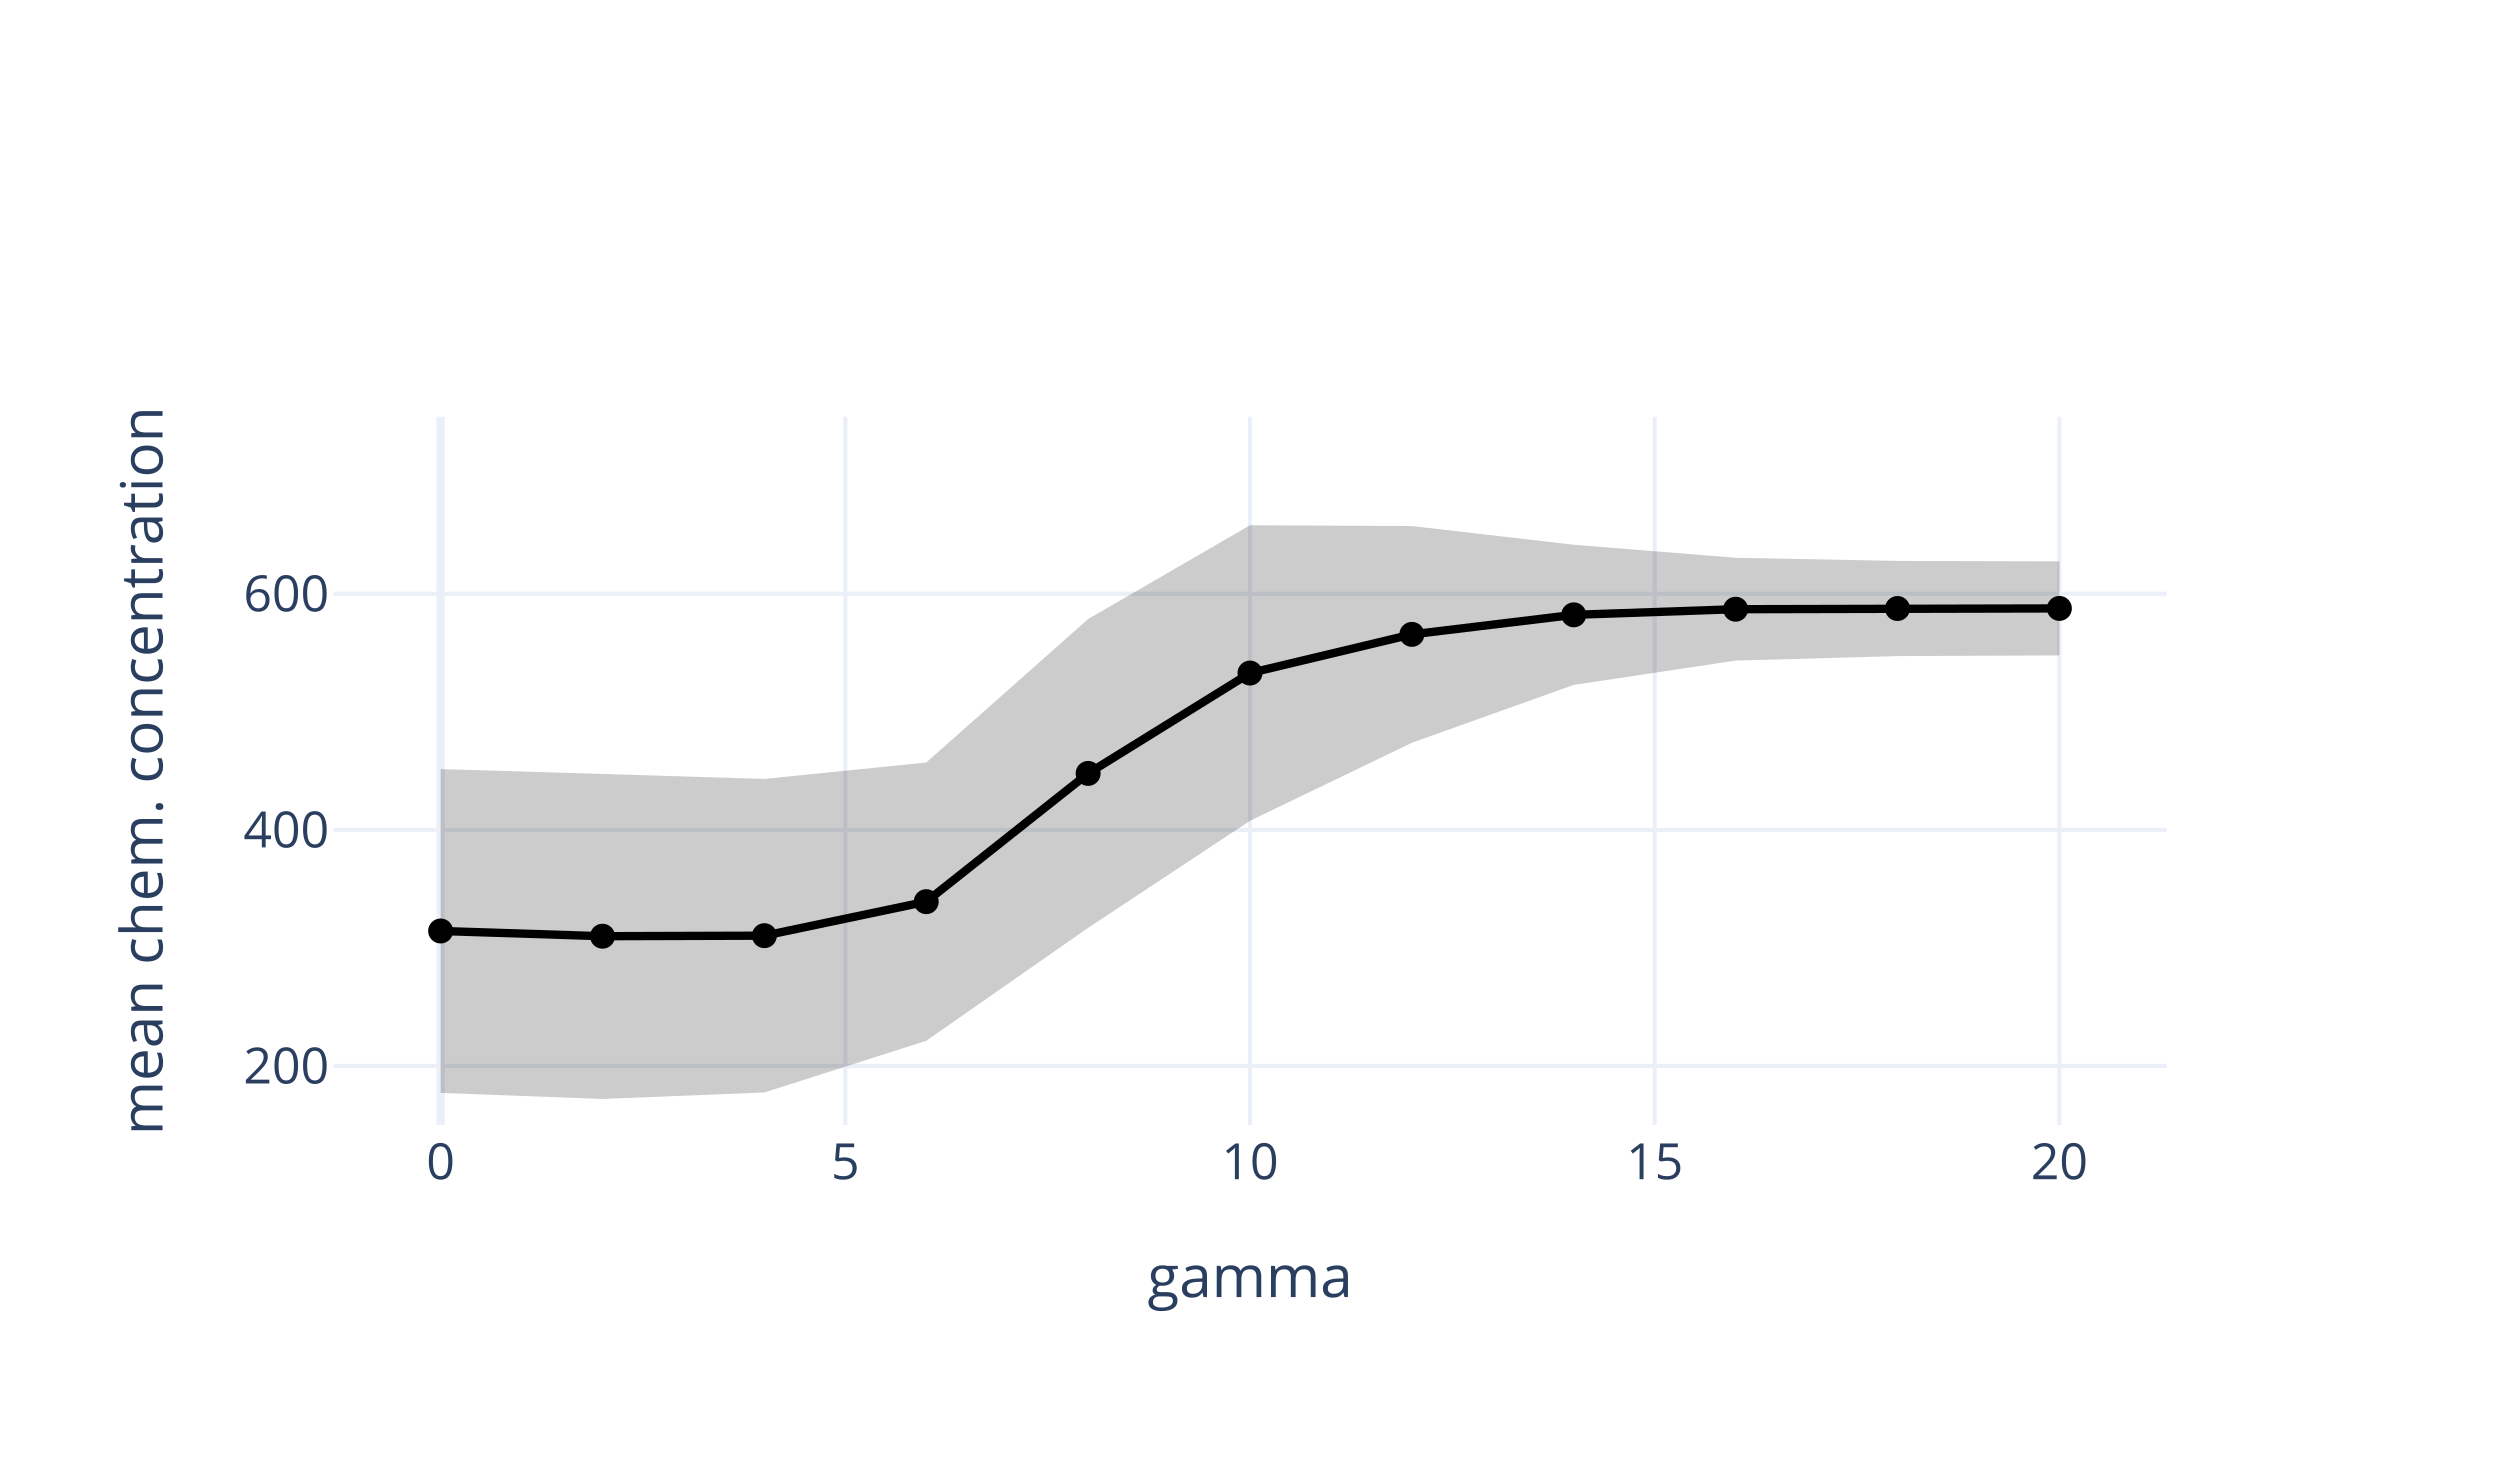
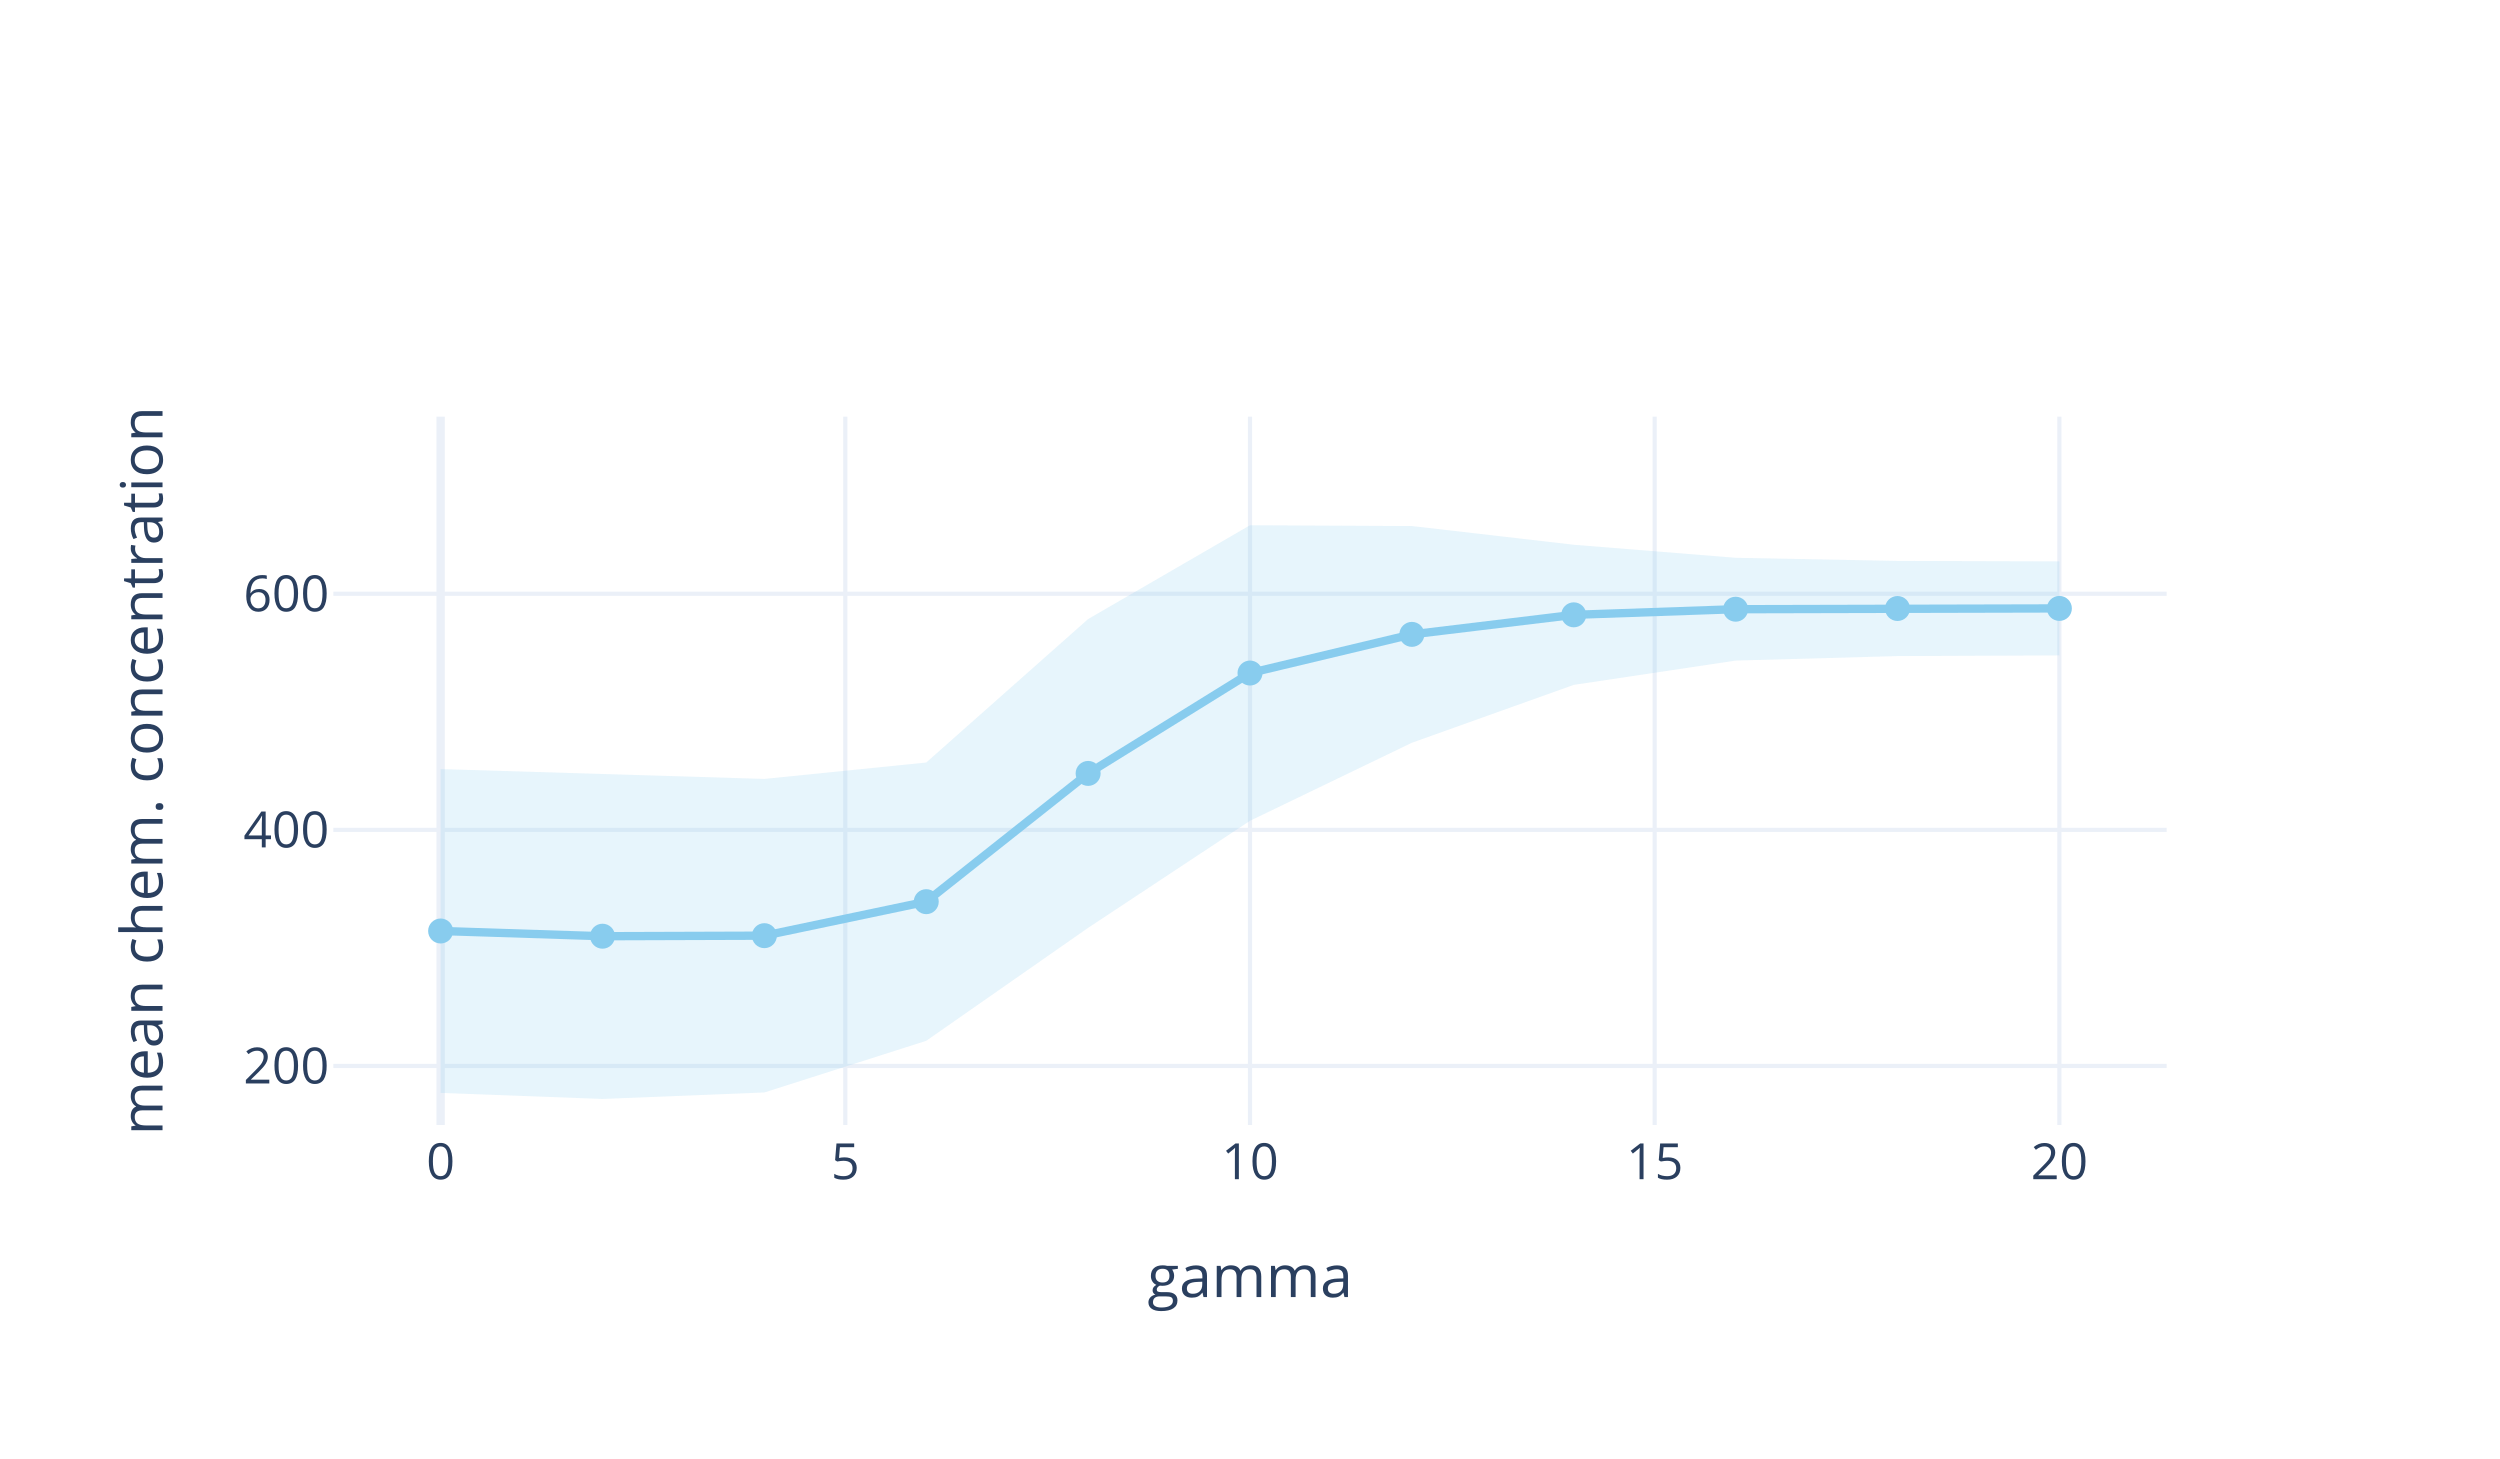
<svg xmlns="http://www.w3.org/2000/svg" class="main-svg" width="600" height="350" style="" viewBox="0 0 600 350">
  <rect x="0" y="0" width="600" height="350" style="fill: rgb(255, 255, 255); fill-opacity: 1;" />
-   <defs id="defs-bc3299">
+   <defs id="defs-2960a6">
    <g class="clips">
-       <clipPath id="clipbc3299xyplot" class="plotclip">
+       <clipPath id="clip2960a6xyplot" class="plotclip">
        <rect width="440" height="170" />
      </clipPath>
-       <clipPath class="axesclip" id="clipbc3299x">
+       <clipPath class="axesclip" id="clip2960a6x">
        <rect x="80" y="0" width="440" height="350" />
      </clipPath>
-       <clipPath class="axesclip" id="clipbc3299y">
+       <clipPath class="axesclip" id="clip2960a6y">
        <rect x="0" y="100" width="600" height="170" />
      </clipPath>
-       <clipPath class="axesclip" id="clipbc3299xy">
+       <clipPath class="axesclip" id="clip2960a6xy">
        <rect x="80" y="100" width="440" height="170" />
      </clipPath>
    </g>
    <g class="gradients" />
    <g class="patterns" />
  </defs>
  <g class="bglayer" />
  <g class="layer-below">
    <g class="imagelayer" />
    <g class="shapelayer" />
  </g>
  <g class="cartesianlayer">
    <g class="subplot xy">
      <g class="layer-subplot">
        <g class="shapelayer" />
        <g class="imagelayer" />
      </g>
      <g class="minor-gridlayer">
        <g class="x" />
        <g class="y" />
      </g>
      <g class="gridlayer">
        <g class="x">
          <path class="xgrid crisp" transform="translate(202.87,0)" d="M0,100v170" style="stroke: rgb(235, 240, 248); stroke-opacity: 1; stroke-width: 1px;" />
          <path class="xgrid crisp" transform="translate(300,0)" d="M0,100v170" style="stroke: rgb(235, 240, 248); stroke-opacity: 1; stroke-width: 1px;" />
          <path class="xgrid crisp" transform="translate(397.12,0)" d="M0,100v170" style="stroke: rgb(235, 240, 248); stroke-opacity: 1; stroke-width: 1px;" />
          <path class="xgrid crisp" transform="translate(494.25,0)" d="M0,100v170" style="stroke: rgb(235, 240, 248); stroke-opacity: 1; stroke-width: 1px;" />
        </g>
        <g class="y">
          <path class="ygrid crisp" transform="translate(0,255.83)" d="M80,0h440" style="stroke: rgb(235, 240, 248); stroke-opacity: 1; stroke-width: 1px;" />
          <path class="ygrid crisp" transform="translate(0,199.17)" d="M80,0h440" style="stroke: rgb(235, 240, 248); stroke-opacity: 1; stroke-width: 1px;" />
          <path class="ygrid crisp" transform="translate(0,142.5)" d="M80,0h440" style="stroke: rgb(235, 240, 248); stroke-opacity: 1; stroke-width: 1px;" />
        </g>
      </g>
      <g class="zerolinelayer">
        <path class="xzl zl crisp" transform="translate(105.75,0)" d="M0,100v170" style="stroke: rgb(235, 240, 248); stroke-opacity: 1; stroke-width: 2px;" />
      </g>
      <g class="layer-between">
        <g class="shapelayer" />
        <g class="imagelayer" />
      </g>
      <path class="xlines-below" />
      <path class="ylines-below" />
      <g class="overlines-below" />
      <g class="xaxislayer-below" />
      <g class="yaxislayer-below" />
      <g class="overaxes-below" />
      <g class="overplot">
-         <g class="xy" transform="translate(80,100)" clip-path="url(#clipbc3299xyplot)">
+         <g class="xy" transform="translate(80,100)" clip-path="url(#clip2960a6xyplot)">
          <g class="scatterlayer mlayer">
-             <g class="trace scatter trace8a9030" style="stroke-miterlimit: 2; opacity: 1;">
+             <g class="trace scatter trace36ad84" style="stroke-miterlimit: 2; opacity: 1;">
              <g class="fills" />
              <g class="errorbars" />
              <g class="lines">
-                 <path class="js-line" d="M25.75,123.44L64.6,124.69L103.45,124.56L142.3,116.4L181.15,85.62L220,61.53L258.85,52.25L297.7,47.56L336.55,46.21L414.25,46.02" style="vector-effect: none; fill: none; stroke: rgb(0, 0, 0); stroke-opacity: 1; stroke-width: 2px; opacity: 1;" />
+                 <path class="js-line" d="M25.75,123.44L64.6,124.69L103.45,124.56L142.3,116.4L181.15,85.62L220,61.53L258.85,52.25L297.7,47.56L336.55,46.21L414.25,46.02" style="vector-effect: none; fill: none; stroke: rgb(136, 204, 238); stroke-opacity: 1; stroke-width: 2px; opacity: 1;" />
              </g>
              <g class="points">
-                 <path class="point" transform="translate(25.75,123.44)" d="M3,0A3,3 0 1,1 0,-3A3,3 0 0,1 3,0Z" style="opacity: 1; stroke-width: 0px; fill: rgb(0, 0, 0); fill-opacity: 1;" />
-                 <path class="point" transform="translate(64.6,124.69)" d="M3,0A3,3 0 1,1 0,-3A3,3 0 0,1 3,0Z" style="opacity: 1; stroke-width: 0px; fill: rgb(0, 0, 0); fill-opacity: 1;" />
-                 <path class="point" transform="translate(103.45,124.56)" d="M3,0A3,3 0 1,1 0,-3A3,3 0 0,1 3,0Z" style="opacity: 1; stroke-width: 0px; fill: rgb(0, 0, 0); fill-opacity: 1;" />
-                 <path class="point" transform="translate(142.3,116.4)" d="M3,0A3,3 0 1,1 0,-3A3,3 0 0,1 3,0Z" style="opacity: 1; stroke-width: 0px; fill: rgb(0, 0, 0); fill-opacity: 1;" />
-                 <path class="point" transform="translate(181.15,85.62)" d="M3,0A3,3 0 1,1 0,-3A3,3 0 0,1 3,0Z" style="opacity: 1; stroke-width: 0px; fill: rgb(0, 0, 0); fill-opacity: 1;" />
-                 <path class="point" transform="translate(220,61.53)" d="M3,0A3,3 0 1,1 0,-3A3,3 0 0,1 3,0Z" style="opacity: 1; stroke-width: 0px; fill: rgb(0, 0, 0); fill-opacity: 1;" />
-                 <path class="point" transform="translate(258.85,52.25)" d="M3,0A3,3 0 1,1 0,-3A3,3 0 0,1 3,0Z" style="opacity: 1; stroke-width: 0px; fill: rgb(0, 0, 0); fill-opacity: 1;" />
-                 <path class="point" transform="translate(297.7,47.56)" d="M3,0A3,3 0 1,1 0,-3A3,3 0 0,1 3,0Z" style="opacity: 1; stroke-width: 0px; fill: rgb(0, 0, 0); fill-opacity: 1;" />
-                 <path class="point" transform="translate(336.55,46.21)" d="M3,0A3,3 0 1,1 0,-3A3,3 0 0,1 3,0Z" style="opacity: 1; stroke-width: 0px; fill: rgb(0, 0, 0); fill-opacity: 1;" />
-                 <path class="point" transform="translate(375.4,46.04)" d="M3,0A3,3 0 1,1 0,-3A3,3 0 0,1 3,0Z" style="opacity: 1; stroke-width: 0px; fill: rgb(0, 0, 0); fill-opacity: 1;" />
-                 <path class="point" transform="translate(414.25,46.02)" d="M3,0A3,3 0 1,1 0,-3A3,3 0 0,1 3,0Z" style="opacity: 1; stroke-width: 0px; fill: rgb(0, 0, 0); fill-opacity: 1;" />
+                 <path class="point" transform="translate(25.75,123.44)" d="M3,0A3,3 0 1,1 0,-3A3,3 0 0,1 3,0Z" style="opacity: 1; stroke-width: 0px; fill: rgb(136, 204, 238); fill-opacity: 1;" />
+                 <path class="point" transform="translate(64.6,124.69)" d="M3,0A3,3 0 1,1 0,-3A3,3 0 0,1 3,0Z" style="opacity: 1; stroke-width: 0px; fill: rgb(136, 204, 238); fill-opacity: 1;" />
+                 <path class="point" transform="translate(103.45,124.56)" d="M3,0A3,3 0 1,1 0,-3A3,3 0 0,1 3,0Z" style="opacity: 1; stroke-width: 0px; fill: rgb(136, 204, 238); fill-opacity: 1;" />
+                 <path class="point" transform="translate(142.3,116.4)" d="M3,0A3,3 0 1,1 0,-3A3,3 0 0,1 3,0Z" style="opacity: 1; stroke-width: 0px; fill: rgb(136, 204, 238); fill-opacity: 1;" />
+                 <path class="point" transform="translate(181.15,85.62)" d="M3,0A3,3 0 1,1 0,-3A3,3 0 0,1 3,0Z" style="opacity: 1; stroke-width: 0px; fill: rgb(136, 204, 238); fill-opacity: 1;" />
+                 <path class="point" transform="translate(220,61.53)" d="M3,0A3,3 0 1,1 0,-3A3,3 0 0,1 3,0Z" style="opacity: 1; stroke-width: 0px; fill: rgb(136, 204, 238); fill-opacity: 1;" />
+                 <path class="point" transform="translate(258.85,52.25)" d="M3,0A3,3 0 1,1 0,-3A3,3 0 0,1 3,0Z" style="opacity: 1; stroke-width: 0px; fill: rgb(136, 204, 238); fill-opacity: 1;" />
+                 <path class="point" transform="translate(297.7,47.56)" d="M3,0A3,3 0 1,1 0,-3A3,3 0 0,1 3,0Z" style="opacity: 1; stroke-width: 0px; fill: rgb(136, 204, 238); fill-opacity: 1;" />
+                 <path class="point" transform="translate(336.55,46.21)" d="M3,0A3,3 0 1,1 0,-3A3,3 0 0,1 3,0Z" style="opacity: 1; stroke-width: 0px; fill: rgb(136, 204, 238); fill-opacity: 1;" />
+                 <path class="point" transform="translate(375.4,46.04)" d="M3,0A3,3 0 1,1 0,-3A3,3 0 0,1 3,0Z" style="opacity: 1; stroke-width: 0px; fill: rgb(136, 204, 238); fill-opacity: 1;" />
+                 <path class="point" transform="translate(414.25,46.02)" d="M3,0A3,3 0 1,1 0,-3A3,3 0 0,1 3,0Z" style="opacity: 1; stroke-width: 0px; fill: rgb(136, 204, 238); fill-opacity: 1;" />
              </g>
              <g class="text" />
            </g>
-             <g class="trace scatter trace85c883" style="stroke-miterlimit: 2; opacity: 1;">
+             <g class="trace scatter trace7d9ff3" style="stroke-miterlimit: 2; opacity: 0.2;">
              <g class="fills">
                <g>
-                   <path class="js-fill" d="M25.75,84.58L103.45,86.94L142.3,83L181.15,48.57L220,26.06L258.85,26.25L297.7,30.74L336.55,33.87L375.4,34.62L414.25,34.73L414.25,57.3L375.4,57.46L336.55,58.54L297.7,64.37L258.85,78.26L220,96.99L181.15,122.68L142.3,149.79L103.45,162.19L64.6,163.75L25.75,162.3Z" style="fill: rgb(0, 0, 0); fill-opacity: 0.2; stroke-width: 0;" />
+                   <path class="js-fill" d="M25.75,84.58L103.45,86.94L142.3,83L181.15,48.57L220,26.06L258.85,26.25L297.7,30.74L336.55,33.87L375.4,34.62L414.25,34.73L414.25,57.3L375.4,57.46L336.55,58.54L297.7,64.37L258.85,78.26L220,96.99L181.15,122.68L142.3,149.79L103.45,162.19L64.6,163.75L25.75,162.3Z" style="fill: rgb(136, 204, 238); fill-opacity: 1; stroke-width: 0;" />
                </g>
              </g>
              <g class="errorbars" />
              <g class="lines">
                <path class="js-line" d="M25.75,84.58L103.45,86.94L142.3,83L181.15,48.57L220,26.06L258.85,26.25L297.7,30.74L336.55,33.87L375.4,34.62L414.25,34.73L414.25,57.3L375.4,57.46L336.55,58.54L297.7,64.37L258.85,78.26L220,96.99L181.15,122.68L142.3,149.79L103.45,162.19L64.6,163.75L25.75,162.3" style="vector-effect: none; fill: none; stroke: rgb(0, 0, 0); stroke-opacity: 0; stroke-width: 2px; opacity: 1;" />
              </g>
              <g class="points" />
              <g class="text" />
            </g>
          </g>
        </g>
      </g>
      <g class="zerolinelayer-above" />
      <path class="xlines-above crisp" d="M0,0" style="fill: none;" />
      <path class="ylines-above crisp" d="M0,0" style="fill: none;" />
      <g class="overlines-above" />
      <g class="xaxislayer-above">
        <g class="xtick">
          <text text-anchor="middle" x="0" y="283" transform="translate(105.75,0)" style="font-family: 'Open Sans', verdana, arial, sans-serif; font-size: 12px; fill: rgb(42, 63, 95); fill-opacity: 1; white-space: pre;">0</text>
        </g>
        <g class="xtick">
          <text text-anchor="middle" x="0" y="283" style="font-family: 'Open Sans', verdana, arial, sans-serif; font-size: 12px; fill: rgb(42, 63, 95); fill-opacity: 1; white-space: pre;" transform="translate(202.87,0)">5</text>
        </g>
        <g class="xtick">
          <text text-anchor="middle" x="0" y="283" style="font-family: 'Open Sans', verdana, arial, sans-serif; font-size: 12px; fill: rgb(42, 63, 95); fill-opacity: 1; white-space: pre;" transform="translate(300,0)">10</text>
        </g>
        <g class="xtick">
          <text text-anchor="middle" x="0" y="283" style="font-family: 'Open Sans', verdana, arial, sans-serif; font-size: 12px; fill: rgb(42, 63, 95); fill-opacity: 1; white-space: pre;" transform="translate(397.12,0)">15</text>
        </g>
        <g class="xtick">
          <text text-anchor="middle" x="0" y="283" style="font-family: 'Open Sans', verdana, arial, sans-serif; font-size: 12px; fill: rgb(42, 63, 95); fill-opacity: 1; white-space: pre;" transform="translate(494.25,0)">20</text>
        </g>
      </g>
      <g class="yaxislayer-above">
        <g class="ytick">
          <text text-anchor="end" x="79" y="4.2" transform="translate(0,255.83)" style="font-family: 'Open Sans', verdana, arial, sans-serif; font-size: 12px; fill: rgb(42, 63, 95); fill-opacity: 1; white-space: pre;">200</text>
        </g>
        <g class="ytick">
          <text text-anchor="end" x="79" y="4.2" style="font-family: 'Open Sans', verdana, arial, sans-serif; font-size: 12px; fill: rgb(42, 63, 95); fill-opacity: 1; white-space: pre;" transform="translate(0,199.17)">400</text>
        </g>
        <g class="ytick">
          <text text-anchor="end" x="79" y="4.2" style="font-family: 'Open Sans', verdana, arial, sans-serif; font-size: 12px; fill: rgb(42, 63, 95); fill-opacity: 1; white-space: pre;" transform="translate(0,142.5)">600</text>
        </g>
      </g>
      <g class="overaxes-above" />
    </g>
  </g>
  <g class="polarlayer" />
  <g class="smithlayer" />
  <g class="ternarylayer" />
  <g class="geolayer" />
  <g class="funnelarealayer" />
  <g class="pielayer" />
  <g class="iciclelayer" />
  <g class="treemaplayer" />
  <g class="sunburstlayer" />
  <g class="glimages" />
-   <defs id="topdefs-bc3299">
+   <defs id="topdefs-2960a6">
    <g class="clips" />
  </defs>
  <g class="layer-above">
    <g class="imagelayer" />
    <g class="shapelayer" />
  </g>
  <g class="infolayer">
    <g class="g-gtitle" />
    <g class="g-xtitle">
      <text class="xtitle" x="300" y="311.3" text-anchor="middle" style="opacity: 1; font-family: 'Open Sans', verdana, arial, sans-serif; font-size: 14px; fill: rgb(42, 63, 95); fill-opacity: 1; white-space: pre;">gamma</text>
    </g>
    <g class="g-ytitle">
      <text class="ytitle" transform="rotate(-90,39.00625,185)" x="39.006" y="185" text-anchor="middle" style="opacity: 1; font-family: 'Open Sans', verdana, arial, sans-serif; font-size: 14px; fill: rgb(42, 63, 95); fill-opacity: 1; white-space: pre;">mean chem. concentration</text>
    </g>
  </g>
</svg>
